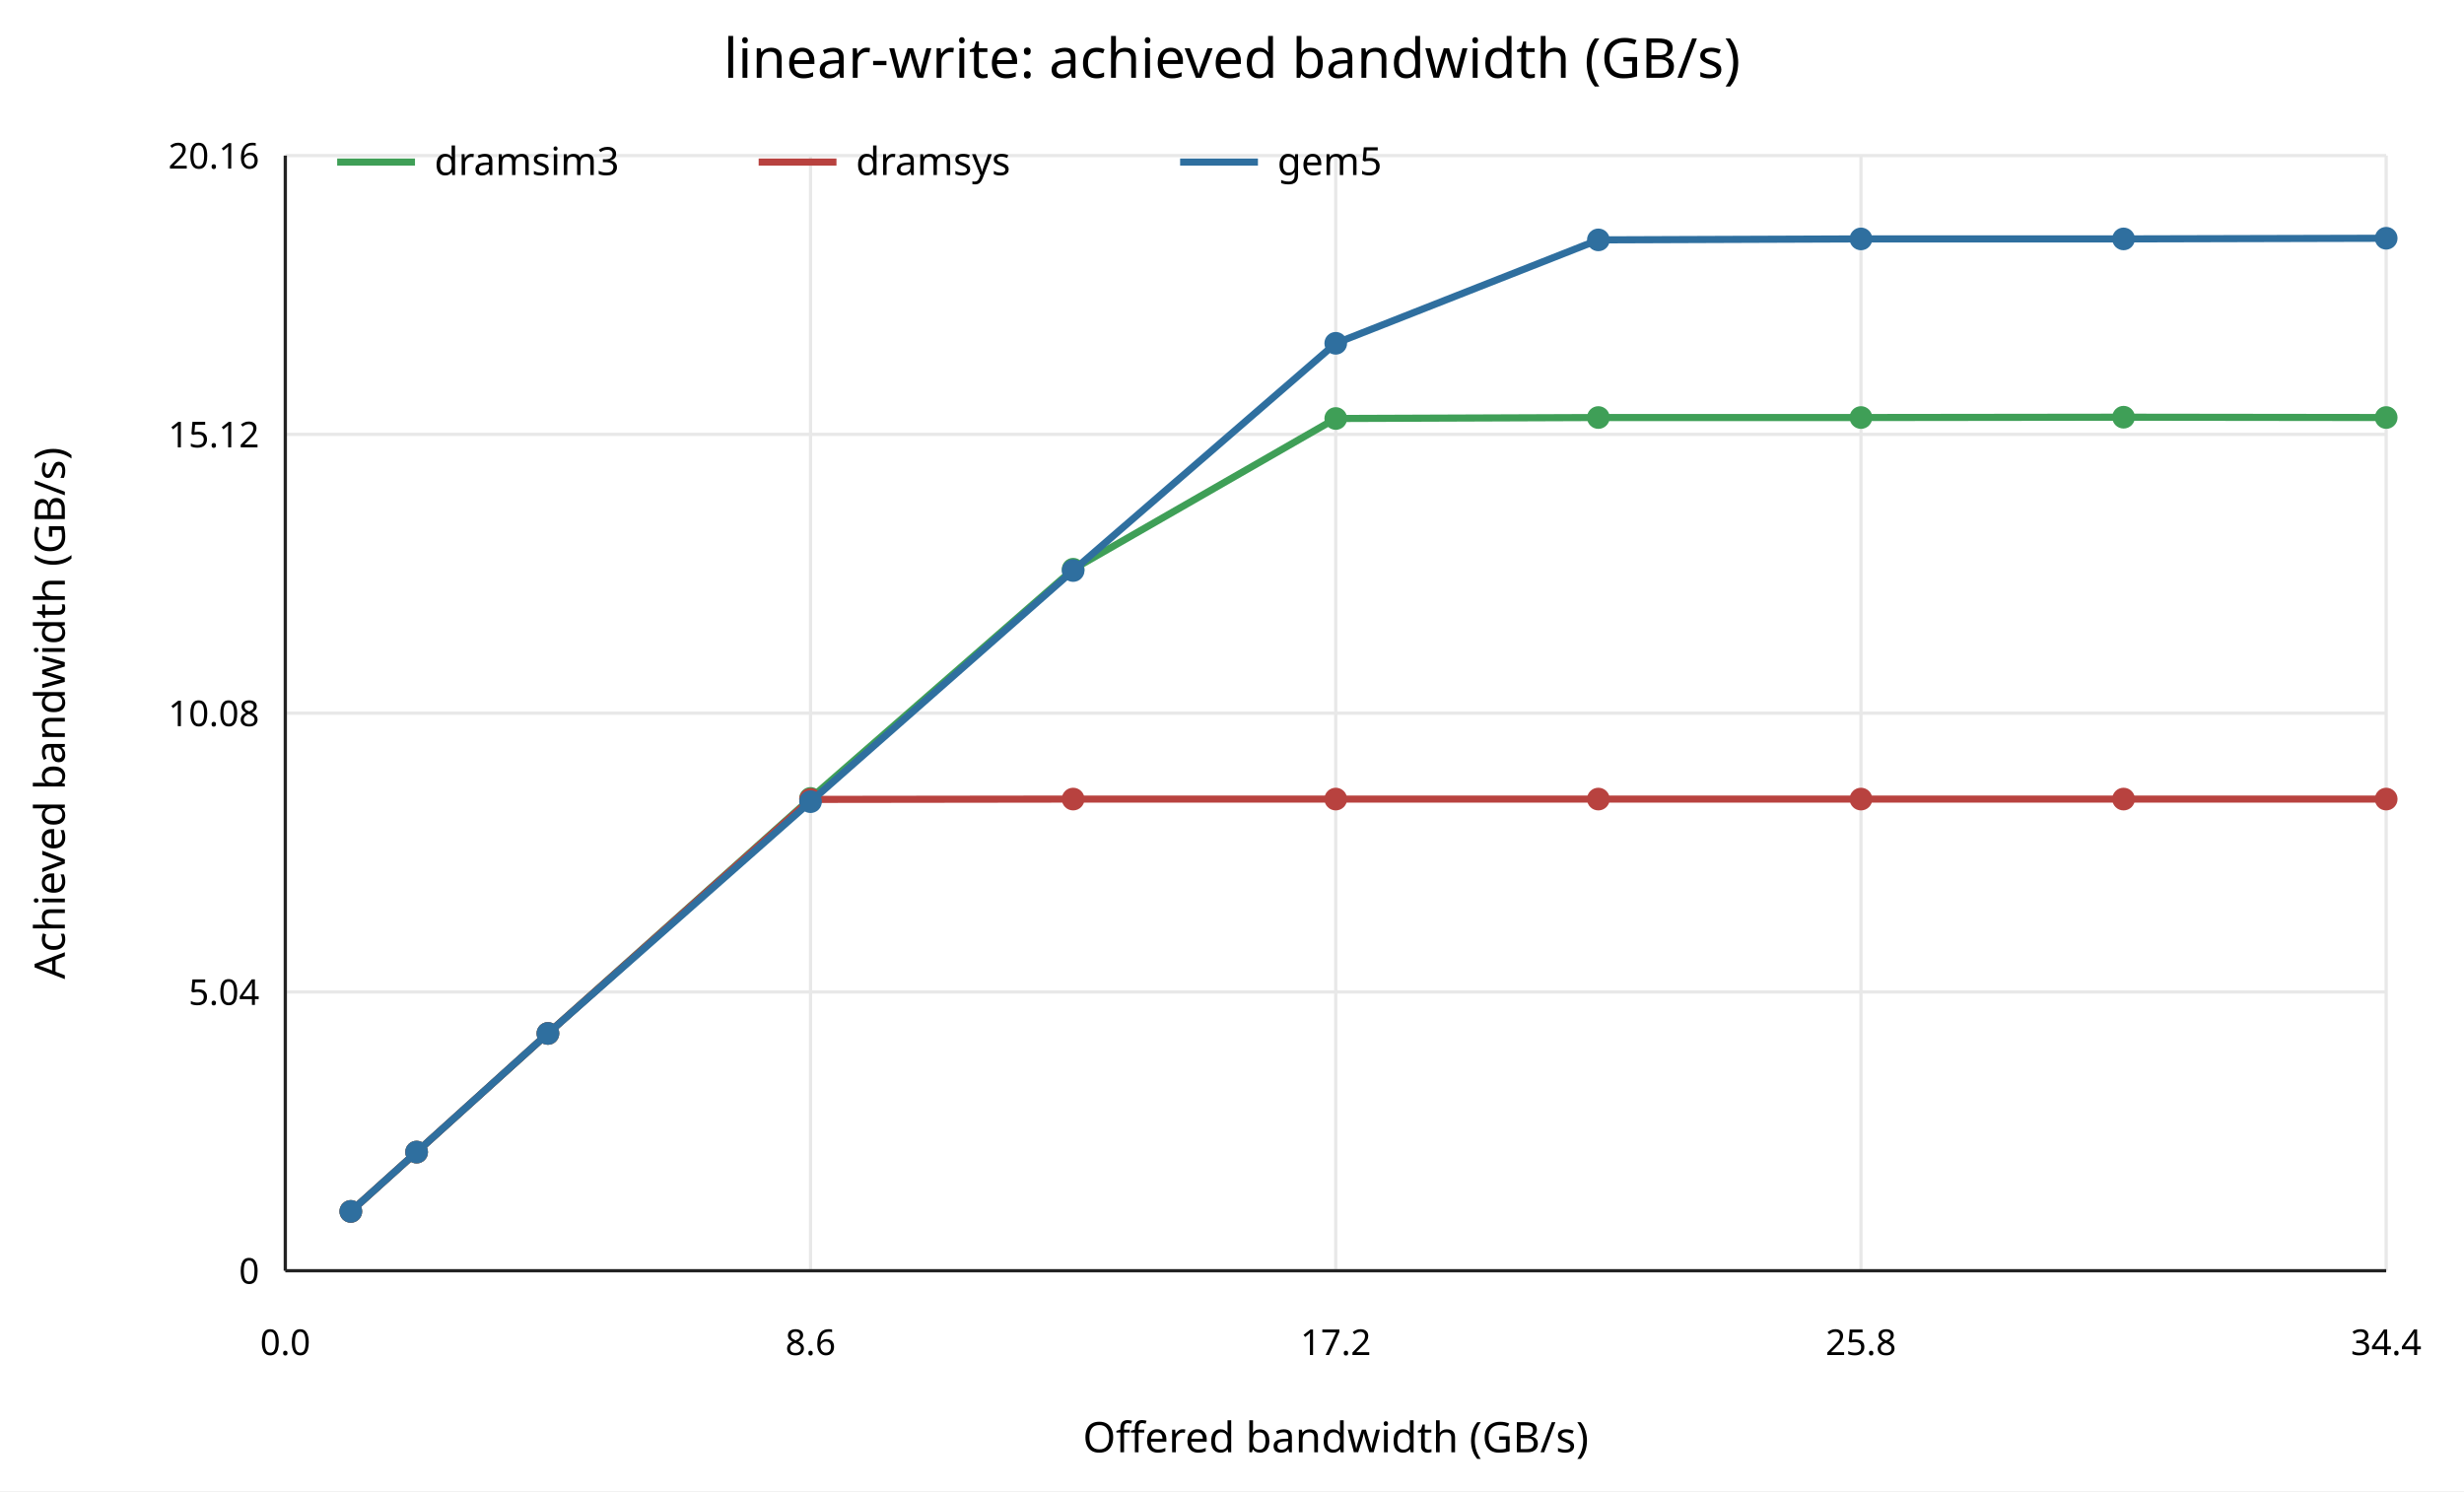
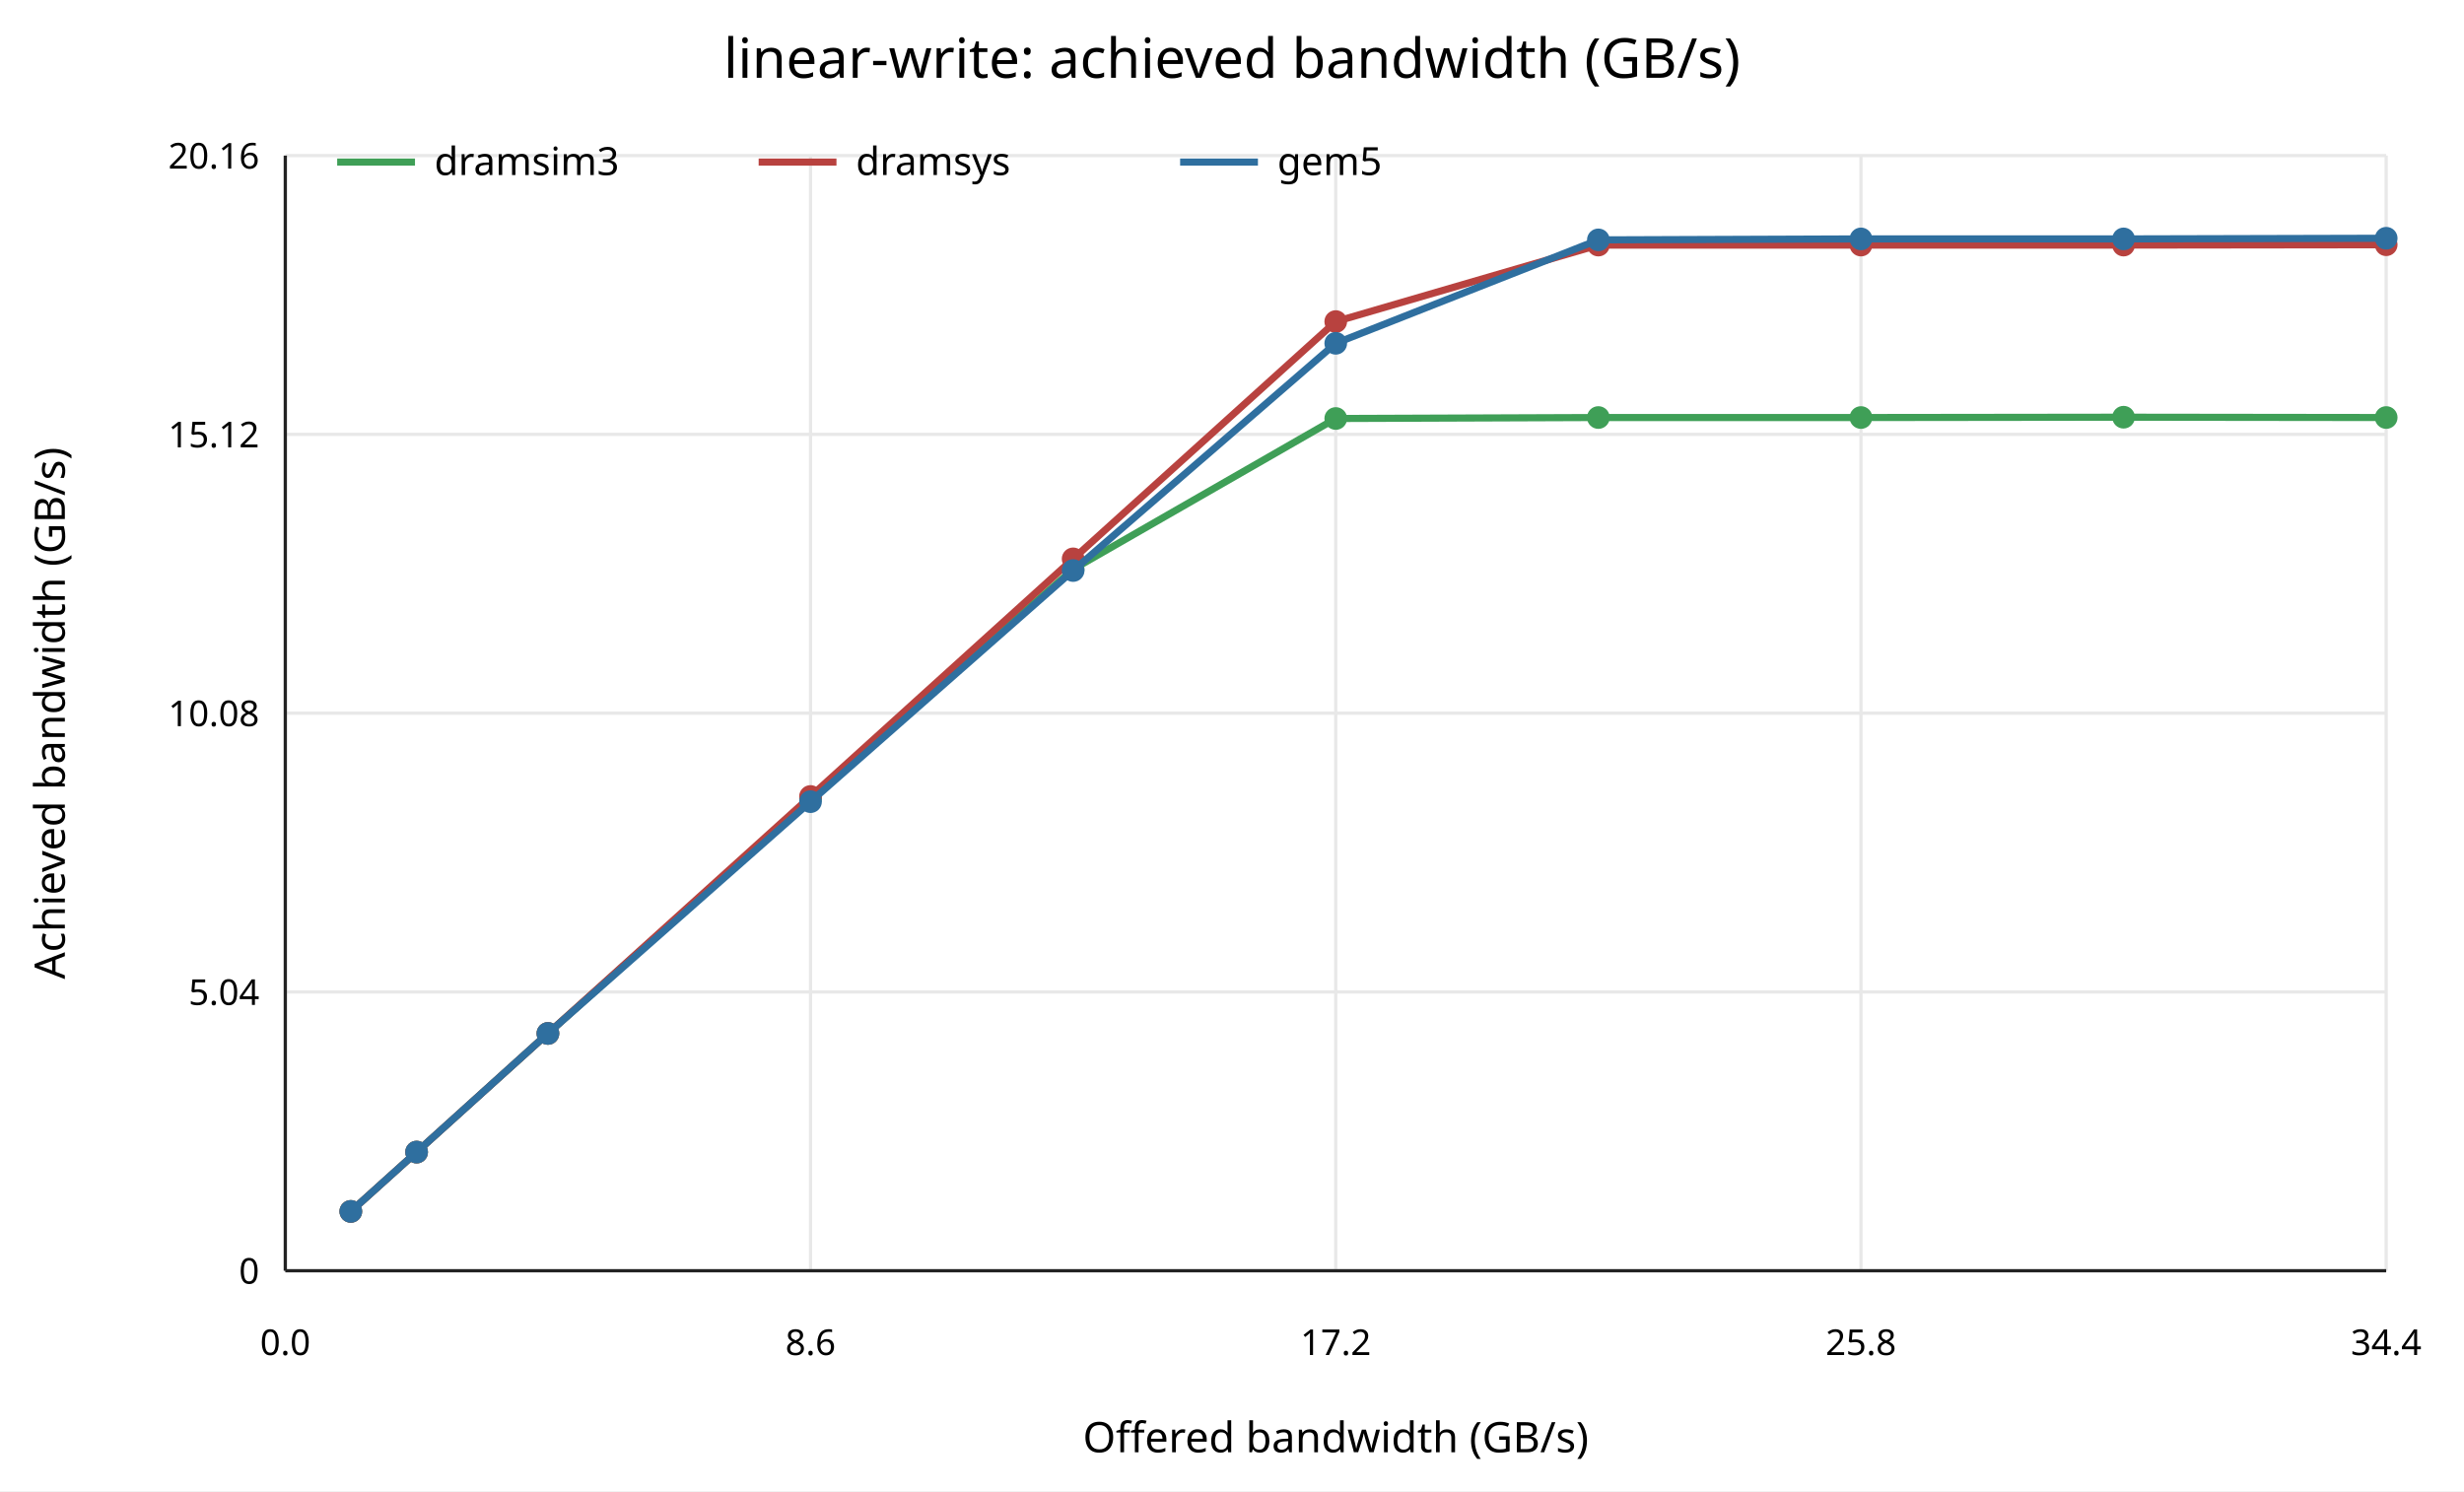
<svg xmlns="http://www.w3.org/2000/svg" width="760" height="460" viewBox="0 0 760 460">
  <rect width="100%" height="100%" fill="#ffffff" />
  <text x="380.0" y="24" text-anchor="middle" font-family="sans-serif" font-size="17">linear-write: achieved bandwidth (GB/s)</text>
  <line x1="88.0" y1="48" x2="88.0" y2="392" stroke="#e8e8e8" />
  <text x="88.0" y="418" text-anchor="middle" font-family="sans-serif" font-size="11">0.0</text>
  <line x1="250.0" y1="48" x2="250.0" y2="392" stroke="#e8e8e8" />
  <text x="250.0" y="418" text-anchor="middle" font-family="sans-serif" font-size="11">8.6</text>
  <line x1="412.0" y1="48" x2="412.0" y2="392" stroke="#e8e8e8" />
  <text x="412.0" y="418" text-anchor="middle" font-family="sans-serif" font-size="11">17.2</text>
  <line x1="574.0" y1="48" x2="574.0" y2="392" stroke="#e8e8e8" />
  <text x="574.0" y="418" text-anchor="middle" font-family="sans-serif" font-size="11">25.8</text>
  <line x1="736.0" y1="48" x2="736.0" y2="392" stroke="#e8e8e8" />
  <text x="736.0" y="418" text-anchor="middle" font-family="sans-serif" font-size="11">34.4</text>
  <line x1="88" y1="392.0" x2="736" y2="392.0" stroke="#e8e8e8" />
  <text x="80" y="396.0" text-anchor="end" font-family="sans-serif" font-size="11">0</text>
  <line x1="88" y1="306.0" x2="736" y2="306.0" stroke="#e8e8e8" />
  <text x="80" y="310.0" text-anchor="end" font-family="sans-serif" font-size="11">5.04</text>
  <line x1="88" y1="220.0" x2="736" y2="220.0" stroke="#e8e8e8" />
  <text x="80" y="224.0" text-anchor="end" font-family="sans-serif" font-size="11">10.08</text>
  <line x1="88" y1="134.0" x2="736" y2="134.0" stroke="#e8e8e8" />
  <text x="80" y="138.0" text-anchor="end" font-family="sans-serif" font-size="11">15.12</text>
  <line x1="88" y1="48.0" x2="736" y2="48.0" stroke="#e8e8e8" />
  <text x="80" y="52.0" text-anchor="end" font-family="sans-serif" font-size="11">20.16</text>
  <line x1="88" y1="392" x2="736" y2="392" stroke="#222" />
  <line x1="88" y1="48" x2="88" y2="392" stroke="#222" />
  <text x="412.0" y="448" text-anchor="middle" font-family="sans-serif" font-size="13">Offered bandwidth (GB/s)</text>
  <text x="20" y="220.0" text-anchor="middle" font-family="sans-serif" font-size="13" transform="rotate(-90 20 220.0)">Achieved bandwidth (GB/s)</text>
  <polyline fill="none" stroke="#3f9f57" stroke-width="2.2" points="108.2,373.7 128.5,355.4 169.0,318.8 250.0,246.3 331.0,175.6 412.0,129.1 493.0,128.8 574.0,128.8 655.0,128.7 736.0,128.8" />
  <circle cx="108.2" cy="373.7" r="3.5" fill="#3f9f57" />
  <circle cx="128.5" cy="355.4" r="3.5" fill="#3f9f57" />
  <circle cx="169.0" cy="318.8" r="3.5" fill="#3f9f57" />
  <circle cx="250.0" cy="246.3" r="3.5" fill="#3f9f57" />
  <circle cx="331.0" cy="175.6" r="3.5" fill="#3f9f57" />
  <circle cx="412.0" cy="129.1" r="3.5" fill="#3f9f57" />
  <circle cx="493.0" cy="128.8" r="3.5" fill="#3f9f57" />
  <circle cx="574.0" cy="128.8" r="3.5" fill="#3f9f57" />
  <circle cx="655.0" cy="128.7" r="3.5" fill="#3f9f57" />
  <circle cx="736.0" cy="128.8" r="3.5" fill="#3f9f57" />
  <line x1="104" y1="50" x2="128" y2="50" stroke="#3f9f57" stroke-width="2.2" />
  <text x="134" y="54" font-family="sans-serif" font-size="12">dramsim3</text>
-   <polyline fill="none" stroke="#b8423f" stroke-width="2.2" points="108.2,373.7 128.5,355.4 169.0,318.8 250.0,246.6 331.0,246.5 412.0,246.5 493.0,246.5 574.0,246.5 655.0,246.5 736.0,246.5" />
+   <polyline fill="none" stroke="#b8423f" stroke-width="2.2" points="108.2,373.7 128.5,355.4 169.0,318.8 250.0,245.7 331.0,172.4 412.0,99.2 493.0,75.6 574.0,75.6 655.0,75.6 736.0,75.5" />
  <circle cx="108.2" cy="373.7" r="3.5" fill="#b8423f" />
  <circle cx="128.5" cy="355.4" r="3.5" fill="#b8423f" />
  <circle cx="169.0" cy="318.8" r="3.5" fill="#b8423f" />
-   <circle cx="250.0" cy="246.6" r="3.5" fill="#b8423f" />
-   <circle cx="331.0" cy="246.5" r="3.5" fill="#b8423f" />
-   <circle cx="412.0" cy="246.5" r="3.5" fill="#b8423f" />
-   <circle cx="493.0" cy="246.5" r="3.5" fill="#b8423f" />
-   <circle cx="574.0" cy="246.5" r="3.5" fill="#b8423f" />
-   <circle cx="655.0" cy="246.5" r="3.5" fill="#b8423f" />
-   <circle cx="736.0" cy="246.5" r="3.5" fill="#b8423f" />
+   <circle cx="250.0" cy="245.7" r="3.5" fill="#b8423f" />
+   <circle cx="331.0" cy="172.4" r="3.5" fill="#b8423f" />
+   <circle cx="412.0" cy="99.2" r="3.5" fill="#b8423f" />
+   <circle cx="493.0" cy="75.6" r="3.5" fill="#b8423f" />
+   <circle cx="574.0" cy="75.6" r="3.5" fill="#b8423f" />
+   <circle cx="655.0" cy="75.6" r="3.5" fill="#b8423f" />
+   <circle cx="736.0" cy="75.5" r="3.5" fill="#b8423f" />
  <line x1="234" y1="50" x2="258" y2="50" stroke="#b8423f" stroke-width="2.2" />
  <text x="264" y="54" font-family="sans-serif" font-size="12">dramsys</text>
  <polyline fill="none" stroke="#2f6f9f" stroke-width="2.2" points="108.2,373.7 128.5,355.4 169.0,318.8 250.0,247.3 331.0,176.0 412.0,105.9 493.0,74.0 574.0,73.7 655.0,73.7 736.0,73.5" />
  <circle cx="108.2" cy="373.7" r="3.5" fill="#2f6f9f" />
  <circle cx="128.5" cy="355.4" r="3.5" fill="#2f6f9f" />
  <circle cx="169.0" cy="318.8" r="3.5" fill="#2f6f9f" />
  <circle cx="250.0" cy="247.3" r="3.5" fill="#2f6f9f" />
  <circle cx="331.0" cy="176.0" r="3.5" fill="#2f6f9f" />
  <circle cx="412.0" cy="105.9" r="3.5" fill="#2f6f9f" />
  <circle cx="493.0" cy="74.0" r="3.5" fill="#2f6f9f" />
  <circle cx="574.0" cy="73.7" r="3.5" fill="#2f6f9f" />
  <circle cx="655.0" cy="73.7" r="3.5" fill="#2f6f9f" />
  <circle cx="736.0" cy="73.5" r="3.5" fill="#2f6f9f" />
  <line x1="364" y1="50" x2="388" y2="50" stroke="#2f6f9f" stroke-width="2.2" />
  <text x="394" y="54" font-family="sans-serif" font-size="12">gem5</text>
</svg>
